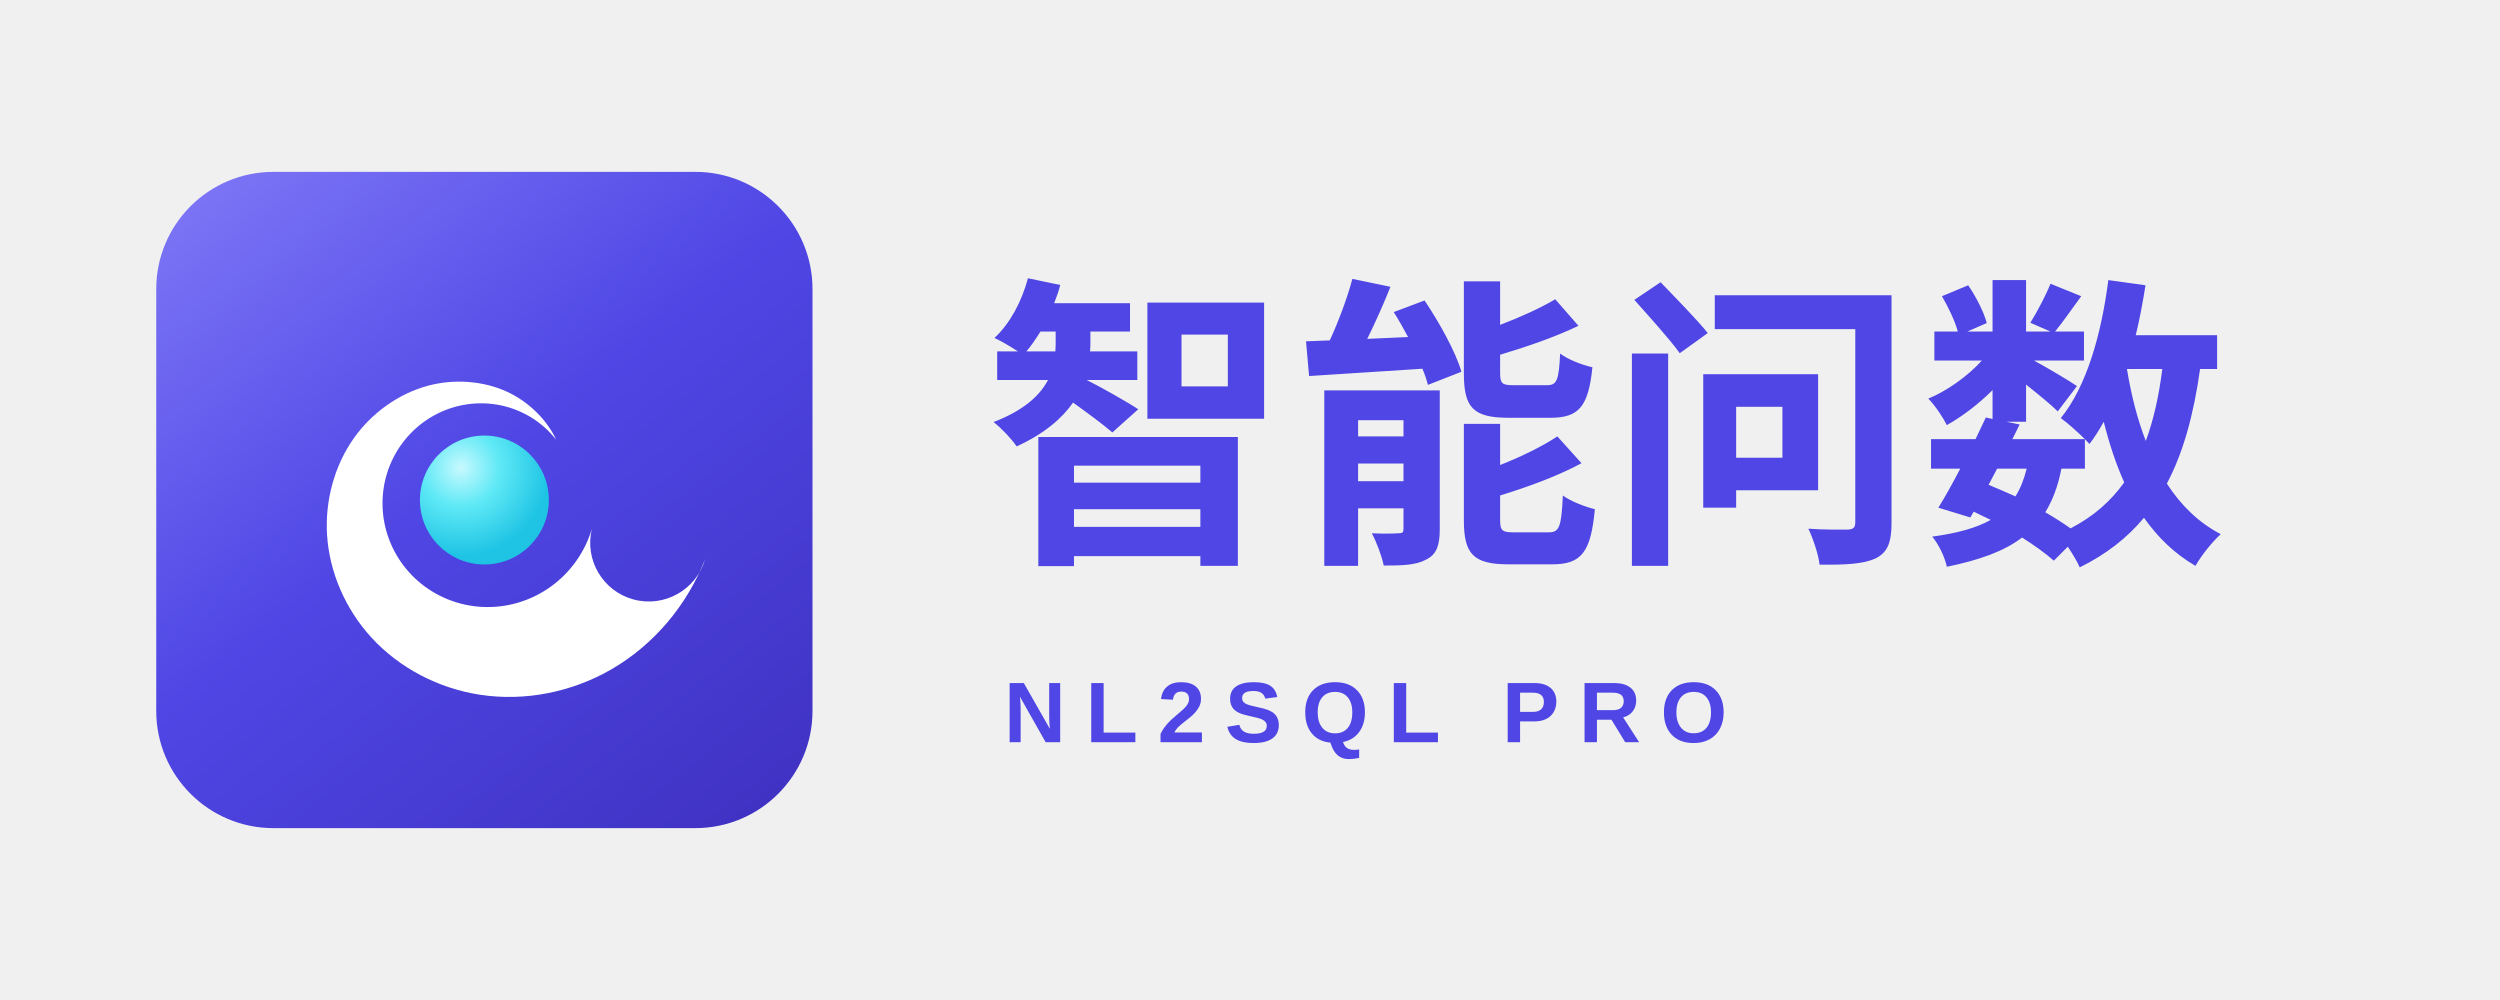
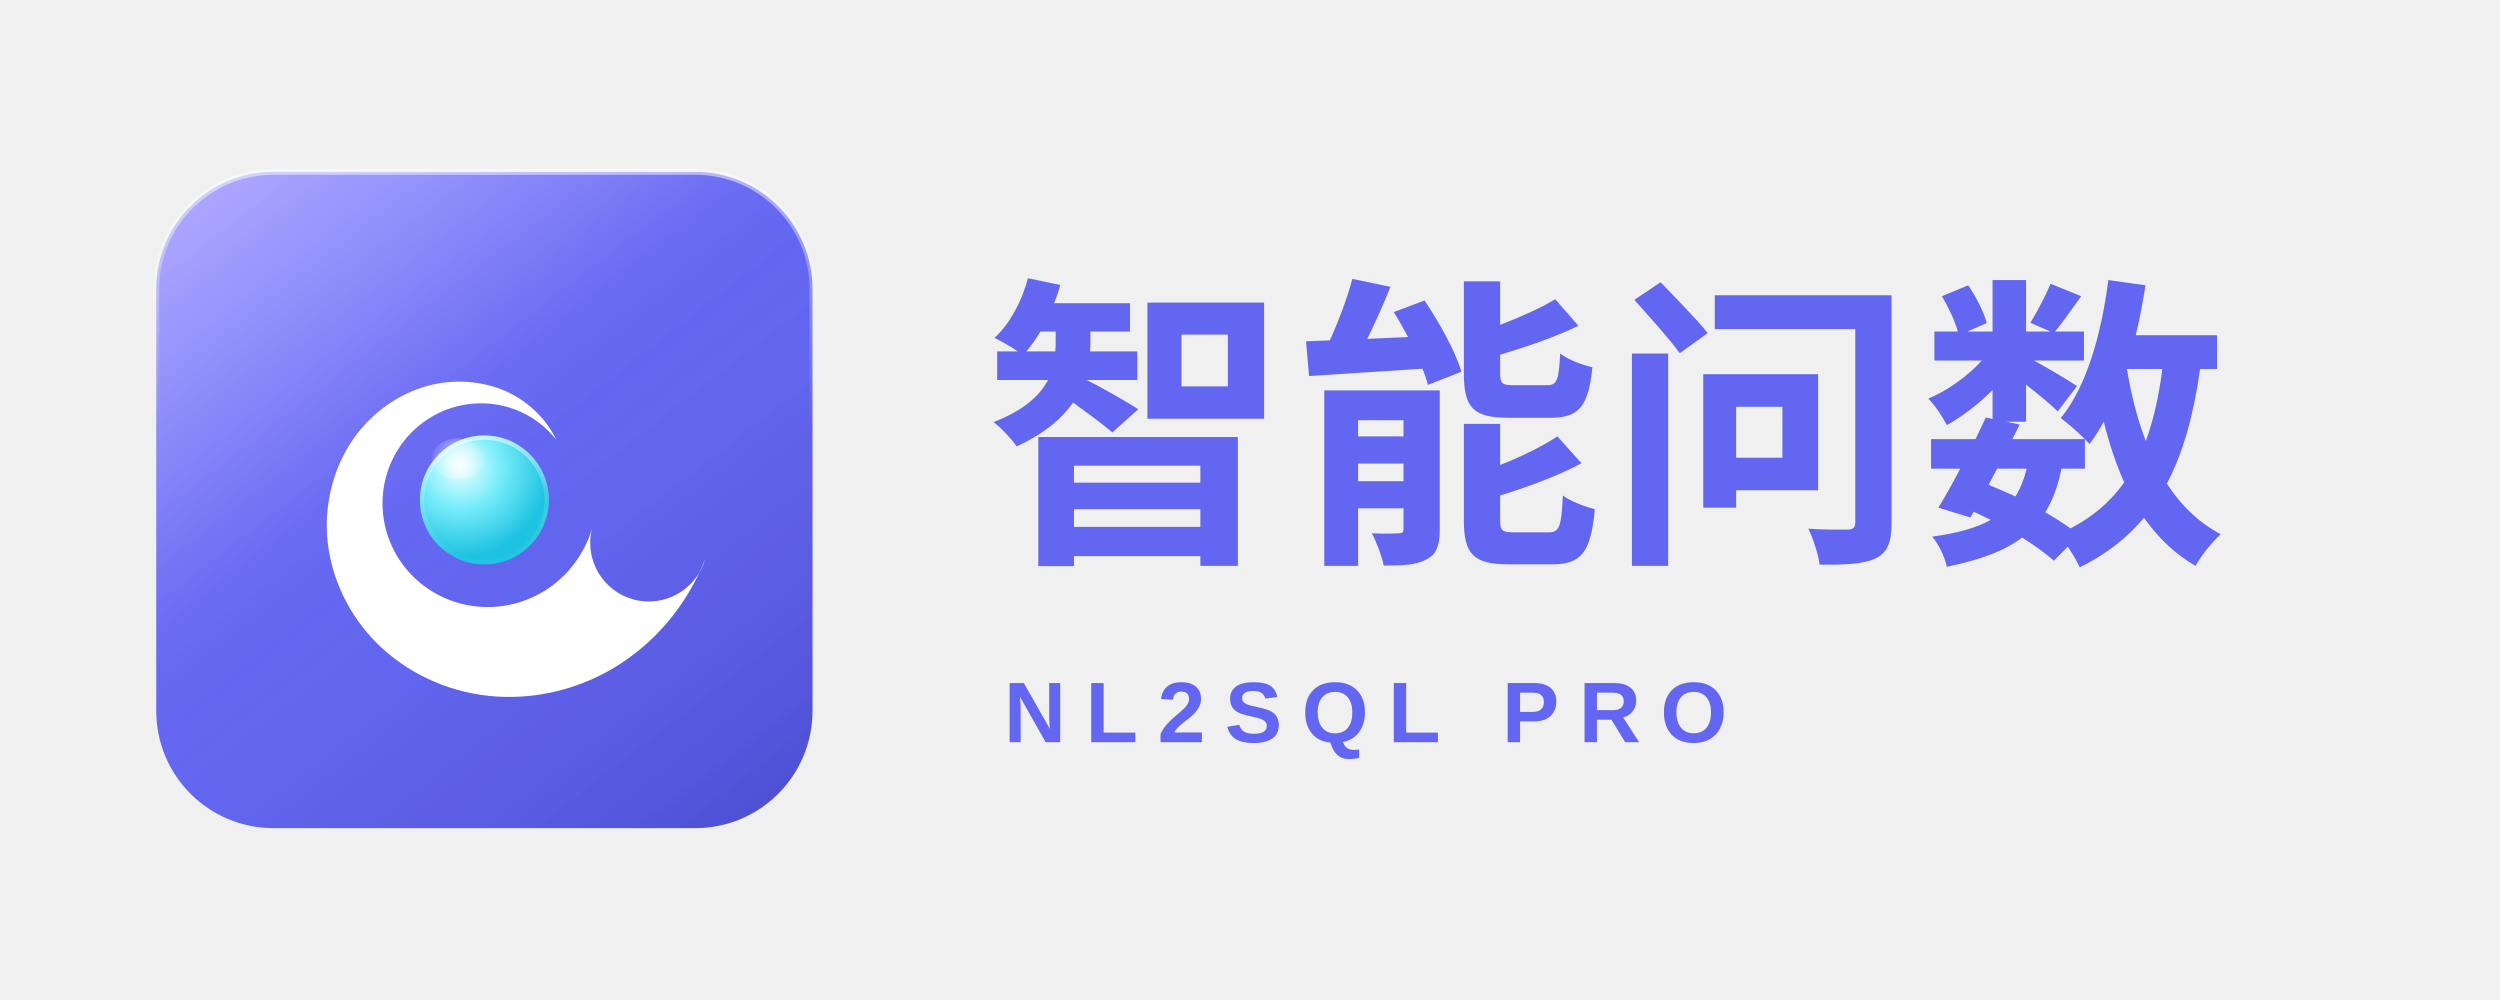
<svg xmlns="http://www.w3.org/2000/svg" viewBox="0 0 640 256" role="img" aria-label="智能问数 NL2SQL PRO">
  <defs>
    <linearGradient id="ink" gradientUnits="userSpaceOnUse" x1="42" y1="18" x2="214" y2="238">
-       <stop offset="0%" stop-color="#7A73F5" />
-       <stop offset="46%" stop-color="#4F46E5" />
-       <stop offset="100%" stop-color="#4033C4" />
+       <stop offset="0%" stop-color="#918BFF" />
+       <stop offset="46%" stop-color="#6366F1" />
+       <stop offset="100%" stop-color="#5658EA" />
    </linearGradient>
    <linearGradient id="tile" gradientUnits="userSpaceOnUse" x1="44" y1="20" x2="198" y2="240">
      <stop offset="0%" stop-color="#FFFFFF" />
-       <stop offset="58%" stop-color="#FBFBFF" />
-       <stop offset="100%" stop-color="#EBEEFC" />
+       <stop offset="58%" stop-color="#FDFDFF" />
+       <stop offset="100%" stop-color="#F1F2FF" />
    </linearGradient>
    <radialGradient id="core" gradientUnits="userSpaceOnUse" cx="120" cy="117" r="30">
-       <stop offset="0%" stop-color="#C7F9FE" />
-       <stop offset="44%" stop-color="#5FE9F6" />
-       <stop offset="100%" stop-color="#1FC4E4" />
+       <stop offset="0%" stop-color="#EEFFFF" />
+       <stop offset="44%" stop-color="#7BEEFB" />
+       <stop offset="100%" stop-color="#1FC3E2" />
+     </radialGradient>
+     <linearGradient id="sweep" gradientUnits="userSpaceOnUse" x1="36" y1="18" x2="214" y2="250">
+       <stop offset="0%" stop-color="#FFFFFF" stop-opacity="0.24" />
+       <stop offset="38%" stop-color="#FFFFFF" stop-opacity="0" />
+       <stop offset="100%" stop-color="#000000" stop-opacity="0.1" />
+     </linearGradient>
+     <linearGradient id="sheen" gradientUnits="userSpaceOnUse" x1="62" y1="54" x2="198" y2="208">
+       <stop offset="0%" stop-color="#FFFFFF" stop-opacity="0.38" />
+       <stop offset="38%" stop-color="#FFFFFF" stop-opacity="0.05" />
+       <stop offset="100%" stop-color="#000000" stop-opacity="0.12" />
+     </linearGradient>
+     <linearGradient id="topHL" gradientUnits="userSpaceOnUse" x1="128" y1="16" x2="128" y2="104">
+       <stop offset="0%" stop-color="#FFFFFF" stop-opacity="0.5" />
+       <stop offset="100%" stop-color="#FFFFFF" stop-opacity="0" />
+     </linearGradient>
+     <linearGradient id="rim" gradientUnits="userSpaceOnUse" x1="128" y1="104" x2="128" y2="152">
+       <stop offset="0%" stop-color="#FFFFFF" stop-opacity="0.55" />
+       <stop offset="46%" stop-color="#FFFFFF" stop-opacity="0.16" />
+       <stop offset="100%" stop-color="#FFFFFF" stop-opacity="0" />
+     </linearGradient>
+     <radialGradient id="spec" gradientUnits="userSpaceOnUse" cx="119" cy="114" r="10">
+       <stop offset="0%" stop-color="#FFFFFF" stop-opacity="0.7" />
+       <stop offset="100%" stop-color="#FFFFFF" stop-opacity="0" />
    </radialGradient>
  </defs>
  <svg x="28" y="32" width="192" height="192" viewBox="0 0 256 256">
    <path fill="url(#ink)" d="M56 16H200A40 40 0 0 1 240 56V200A40 40 0 0 1 200 240H56A40 40 0 0 1 16 200V56A40 40 0 0 1 56 16Z" />
+     <path fill="url(#sweep)" d="M56 16H200A40 40 0 0 1 240 56V200A40 40 0 0 1 200 240H56A40 40 0 0 1 16 200V56A40 40 0 0 1 56 16Z" />
+     <path fill="none" stroke="url(#topHL)" stroke-width="2" d="M56 16H200A40 40 0 0 1 240 56V200A40 40 0 0 1 200 240H56A40 40 0 0 1 16 200V56A40 40 0 0 1 56 16Z" />
    <path fill="#FFFFFF" d="M203.34 148.19            C197.23 163.86 185.91 177.37 171.36 185.8            C157.91 193.57 141.9 196.82 126.55 194.48            C112.47 192.34 99.09 185.46 89.46 174.96            C80.7 165.41 75.11 152.84 74.3 139.9            C73.58 128.26 76.8 116.19 83.59 106.7            C89.63 98.26 98.73 91.68 108.76 88.99            C117.54 86.63 127.51 87.25 135.77 91.06            C142.86 94.33 149.23 100.35 152.51 107.43            C148.05 101.72 141.78 97.69 134.74 95.95            C127.54 94.18 119.94 94.9 113.18 97.95            C106.27 101.08 100.62 106.46 97.12 113.19            C93.54 120.06 92.4 127.96 93.83 135.58            C95.29 143.36 99.36 150.42 105.32 155.64            C111.41 160.96 119.13 164.07 127.2 164.49            C135.45 164.93 143.6 162.55 150.35 157.8            C157.24 152.95 162.28 145.9 164.71 137.84            A20 20 0 0 0 203.34 148.19Z" />
    <path fill="url(#core)" d="M150 128A22 22 0 1 1 106 128A22 22 0 1 1 150 128Z" />
+     <circle cx="128" cy="128" r="21.3" fill="none" stroke="url(#rim)" stroke-width="1.5" />
+     <ellipse cx="119" cy="114" rx="9" ry="7" fill="url(#spec)" />
  </svg>
-   <text x="252" y="138" font-family="PingFang SC, Hiragino Sans GB, Heiti SC, Source Han Sans SC, sans-serif" font-size="78" font-weight="700" fill="#4F46E5" letter-spacing="2">智能问数</text>
-   <text x="257" y="190" font-family="Helvetica Neue, Arial, PingFang SC, sans-serif" font-size="22" font-weight="700" fill="#4F46E5" letter-spacing="5">NL2SQL PRO</text>
+   <text x="252" y="138" font-family="PingFang SC, Hiragino Sans GB, Heiti SC, Source Han Sans SC, sans-serif" font-size="78" font-weight="700" fill="#6366F1" letter-spacing="2">智能问数</text>
+   <text x="257" y="190" font-family="Helvetica Neue, Arial, PingFang SC, sans-serif" font-size="22" font-weight="700" fill="#6366F1" letter-spacing="5">NL2SQL PRO</text>
</svg>
